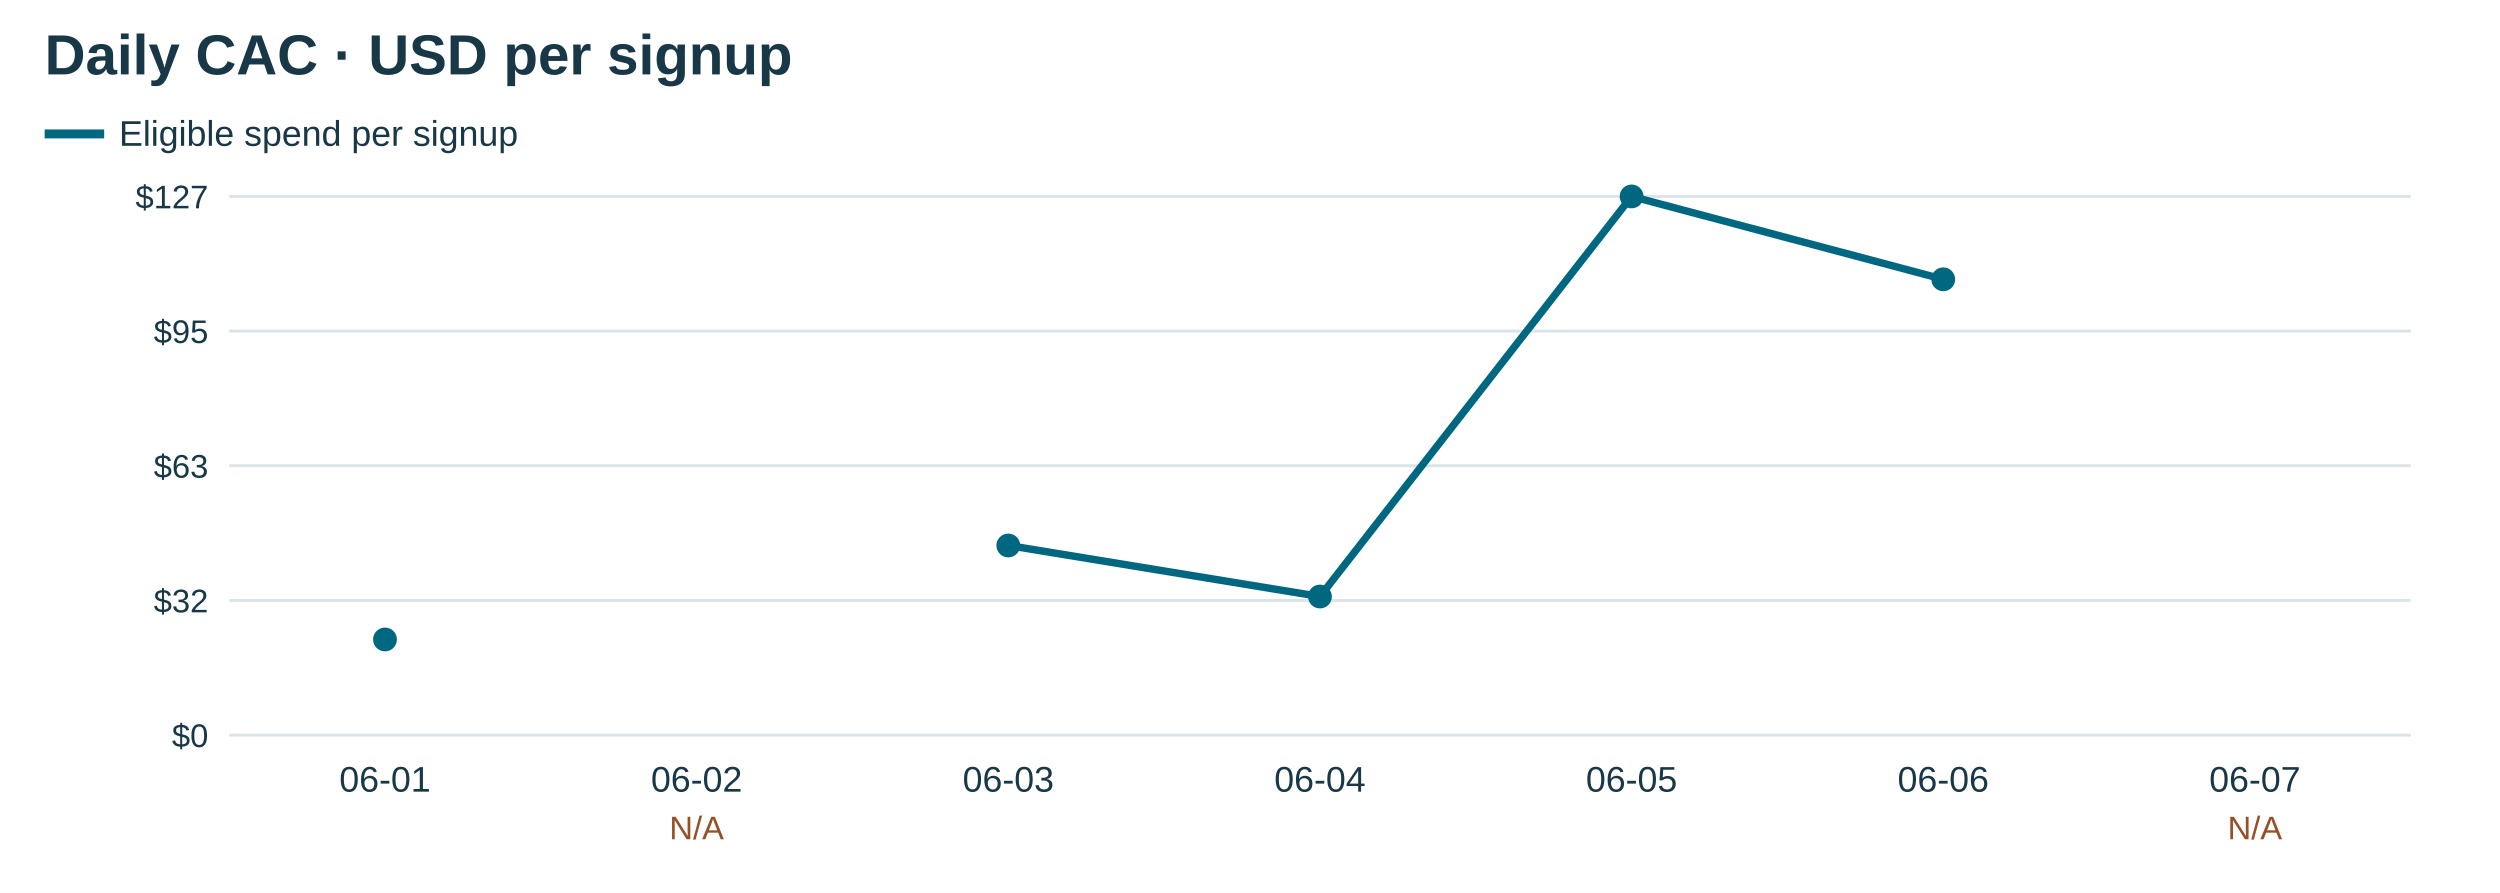
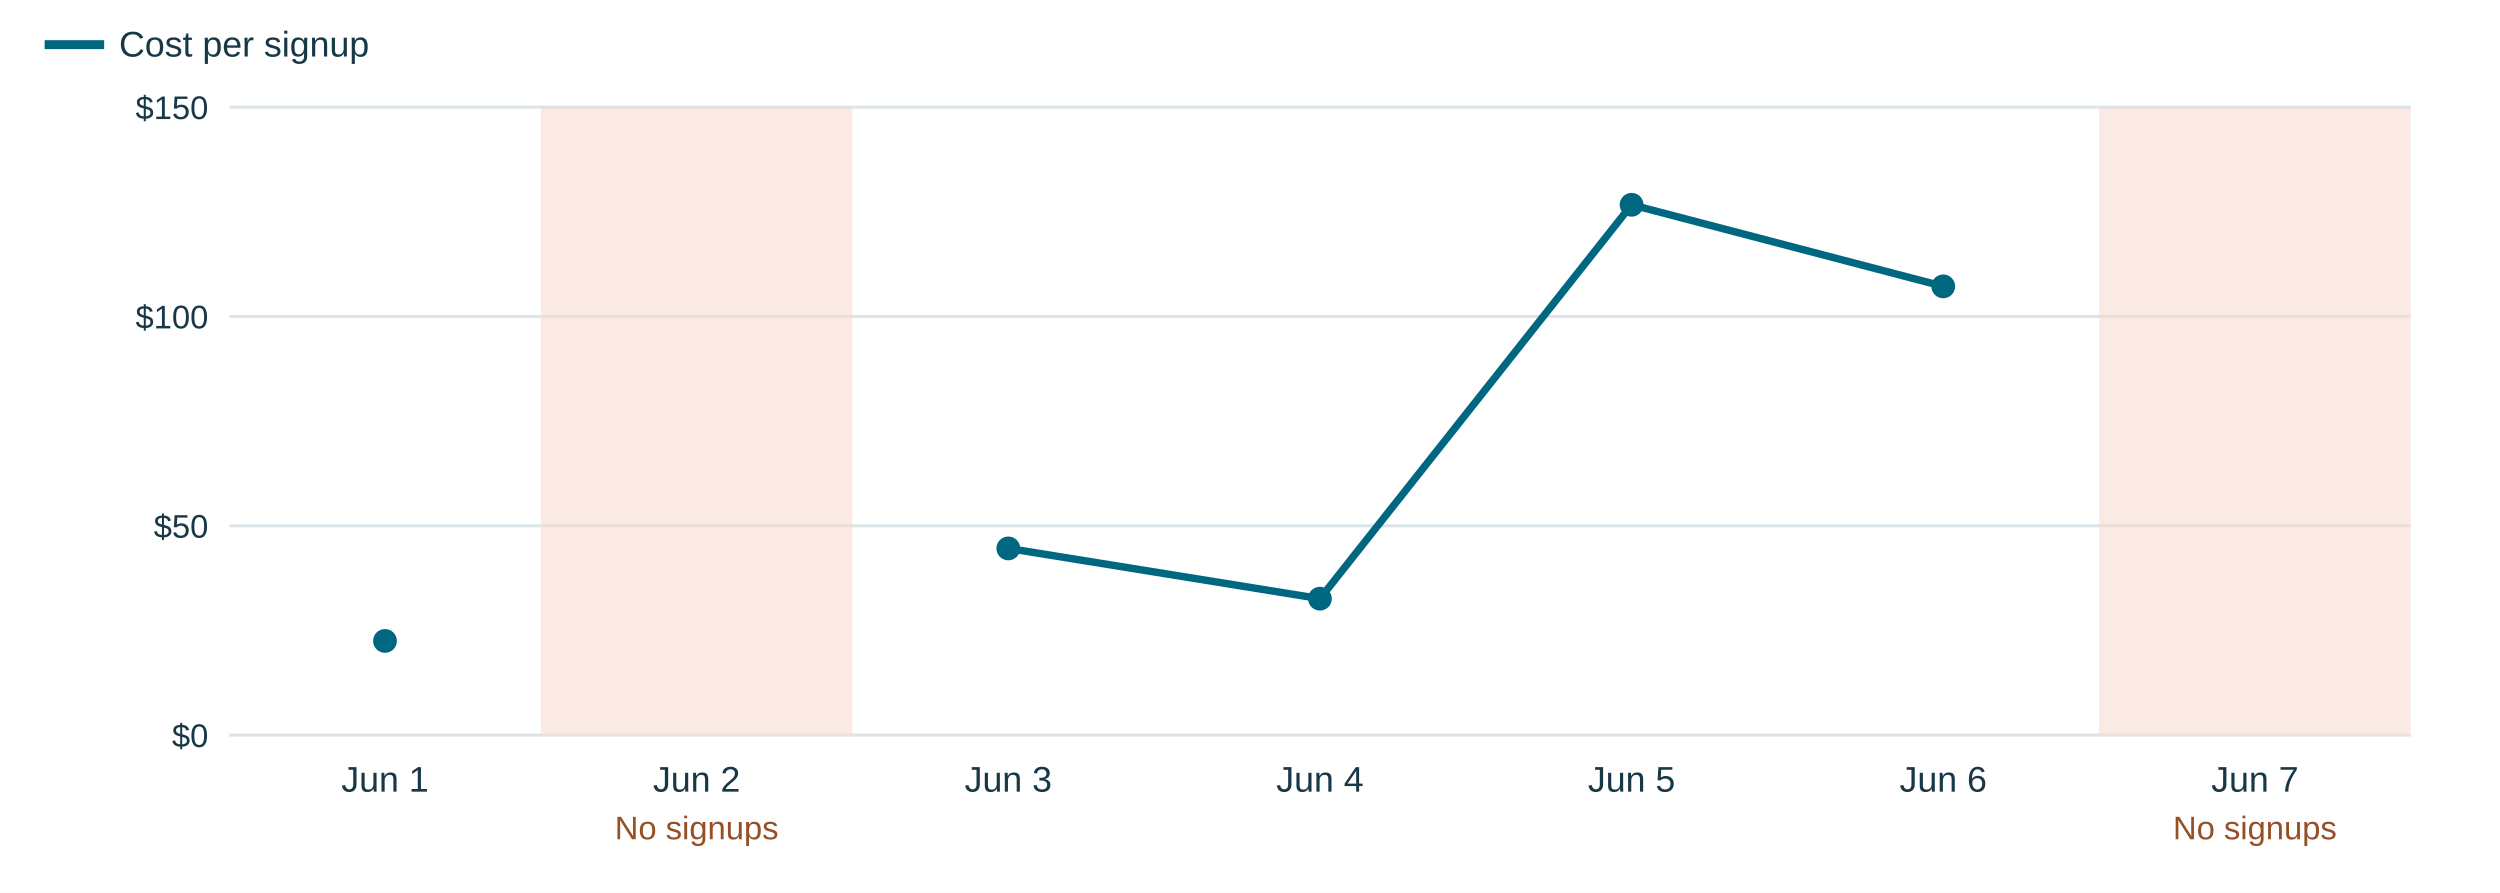
- <svg xmlns="http://www.w3.org/2000/svg" viewBox="0 0 840 300" width="840" height="300" role="img" aria-label="Daily CAC · USD per signup">
+ <svg xmlns="http://www.w3.org/2000/svg" viewBox="0 0 840 300" width="840" height="300" role="img" aria-label="">
  <rect width="840" height="300" fill="white" />
  <g font-family="Arial,sans-serif" fill="#193847">
-     <text x="15" y="25" font-size="19" font-weight="bold">Daily CAC · USD per signup</text>
-     <line x1="15" x2="35" y1="45" y2="45" stroke="#006780" stroke-width="3" />
-     <text x="40" y="49" font-size="12">Eligible spend per signup</text>
+     <line x1="15" x2="35" y1="15" y2="15" stroke="#006780" stroke-width="3" />
+     <text x="40" y="19" font-size="12">Cost per signup</text>
    <line x1="77" x2="810" y1="247" y2="247" stroke="#dbe5e9" />
    <text x="70" y="251" text-anchor="end" font-size="11">$0</text>
-     <line x1="77" x2="810" y1="201.75" y2="201.75" stroke="#dbe5e9" />
-     <text x="70" y="205.75" text-anchor="end" font-size="11">$32</text>
-     <line x1="77" x2="810" y1="156.5" y2="156.5" stroke="#dbe5e9" />
-     <text x="70" y="160.5" text-anchor="end" font-size="11">$63</text>
-     <line x1="77" x2="810" y1="111.25" y2="111.25" stroke="#dbe5e9" />
-     <text x="70" y="115.25" text-anchor="end" font-size="11">$95</text>
-     <line x1="77" x2="810" y1="66" y2="66" stroke="#dbe5e9" />
-     <text x="70" y="70" text-anchor="end" font-size="11">$127</text>
-     <text x="129.357" y="266" text-anchor="middle" font-size="12">06-01</text>
-     <text x="234.071" y="266" text-anchor="middle" font-size="12">06-02</text>
-     <text x="234.071" y="282" text-anchor="middle" fill="#955026" font-size="11">N/A</text>
-     <text x="338.786" y="266" text-anchor="middle" font-size="12">06-03</text>
-     <text x="443.5" y="266" text-anchor="middle" font-size="12">06-04</text>
-     <text x="548.214" y="266" text-anchor="middle" font-size="12">06-05</text>
-     <text x="652.929" y="266" text-anchor="middle" font-size="12">06-06</text>
-     <text x="757.643" y="266" text-anchor="middle" font-size="12">06-07</text>
-     <text x="757.643" y="282" text-anchor="middle" fill="#955026" font-size="11">N/A</text>
-     <circle cx="129.357" cy="214.859" r="4" fill="#006780" />
-     <circle cx="338.786" cy="183.283" r="4" fill="#006780" />
-     <line x1="338.786" y1="183.283" x2="443.5" y2="200.436" stroke="#006780" stroke-width="2.5" />
-     <circle cx="443.5" cy="200.436" r="4" fill="#006780" />
-     <line x1="443.5" y1="200.436" x2="548.214" y2="66" stroke="#006780" stroke-width="2.5" />
-     <circle cx="548.214" cy="66" r="4" fill="#006780" />
-     <line x1="548.214" y1="66" x2="652.929" y2="93.847" stroke="#006780" stroke-width="2.5" />
-     <circle cx="652.929" cy="93.847" r="4" fill="#006780" />
+     <line x1="77" x2="810" y1="176.667" y2="176.667" stroke="#dbe5e9" />
+     <text x="70" y="180.667" text-anchor="end" font-size="11">$50</text>
+     <line x1="77" x2="810" y1="106.333" y2="106.333" stroke="#dbe5e9" />
+     <text x="70" y="110.333" text-anchor="end" font-size="11">$100</text>
+     <line x1="77" x2="810" y1="36" y2="36" stroke="#dbe5e9" />
+     <text x="70" y="40" text-anchor="end" font-size="11">$150</text>
+     <text x="129.357" y="266" text-anchor="middle" font-size="12">Jun 1</text>
+     <rect x="181.714" y="36" width="104.714" height="211" fill="#f6d9cc" fill-opacity=".55" />
+     <text x="234.071" y="266" text-anchor="middle" font-size="12">Jun 2</text>
+     <text x="234.071" y="282" text-anchor="middle" fill="#955026" font-size="11">No signups</text>
+     <text x="338.786" y="266" text-anchor="middle" font-size="12">Jun 3</text>
+     <text x="443.5" y="266" text-anchor="middle" font-size="12">Jun 4</text>
+     <text x="548.214" y="266" text-anchor="middle" font-size="12">Jun 5</text>
+     <text x="652.929" y="266" text-anchor="middle" font-size="12">Jun 6</text>
+     <rect x="705.286" y="36" width="104.714" height="211" fill="#f6d9cc" fill-opacity=".55" />
+     <text x="757.643" y="266" text-anchor="middle" font-size="12">Jun 7</text>
+     <text x="757.643" y="282" text-anchor="middle" fill="#955026" font-size="11">No signups</text>
+     <circle cx="129.357" cy="215.357" r="4" fill="#006780" />
+     <circle cx="338.786" cy="184.27" r="4" fill="#006780" />
+     <line x1="338.786" y1="184.27" x2="443.5" y2="201.157" stroke="#006780" stroke-width="2.5" />
+     <circle cx="443.5" cy="201.157" r="4" fill="#006780" />
+     <line x1="443.5" y1="201.157" x2="548.214" y2="68.803" stroke="#006780" stroke-width="2.5" />
+     <circle cx="548.214" cy="68.803" r="4" fill="#006780" />
+     <line x1="548.214" y1="68.803" x2="652.929" y2="96.219" stroke="#006780" stroke-width="2.5" />
+     <circle cx="652.929" cy="96.219" r="4" fill="#006780" />
  </g>
</svg>
